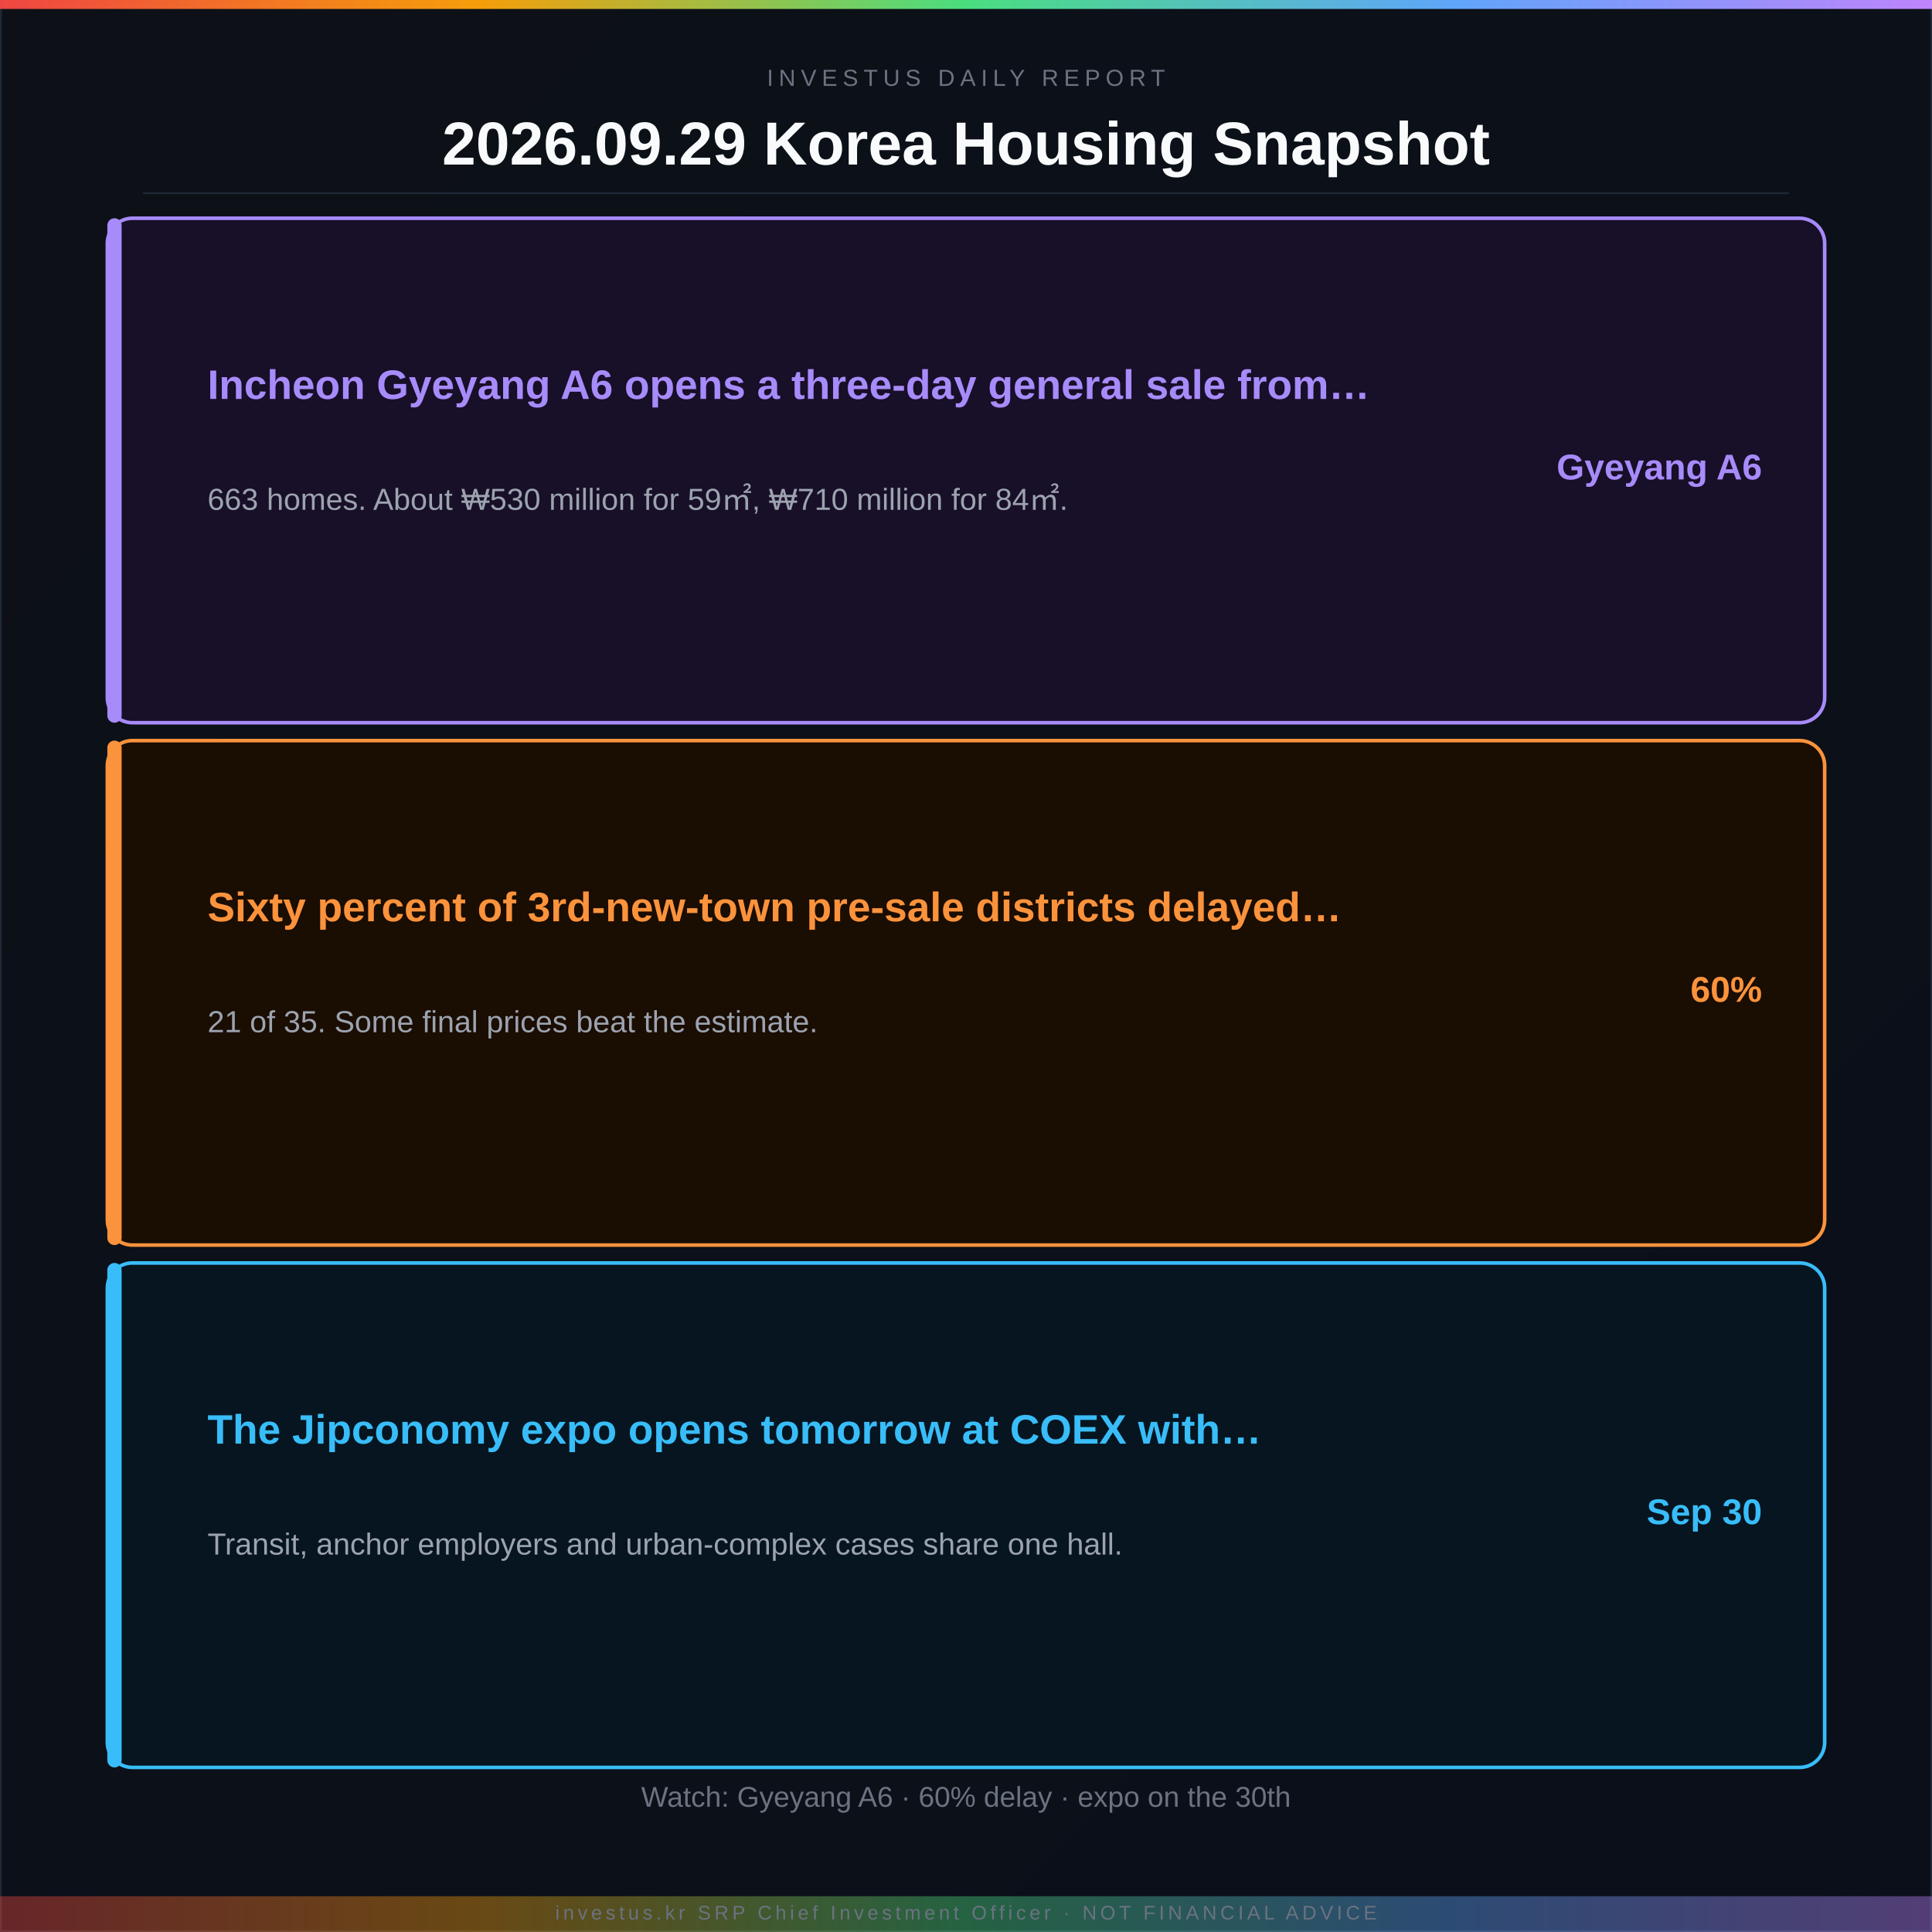
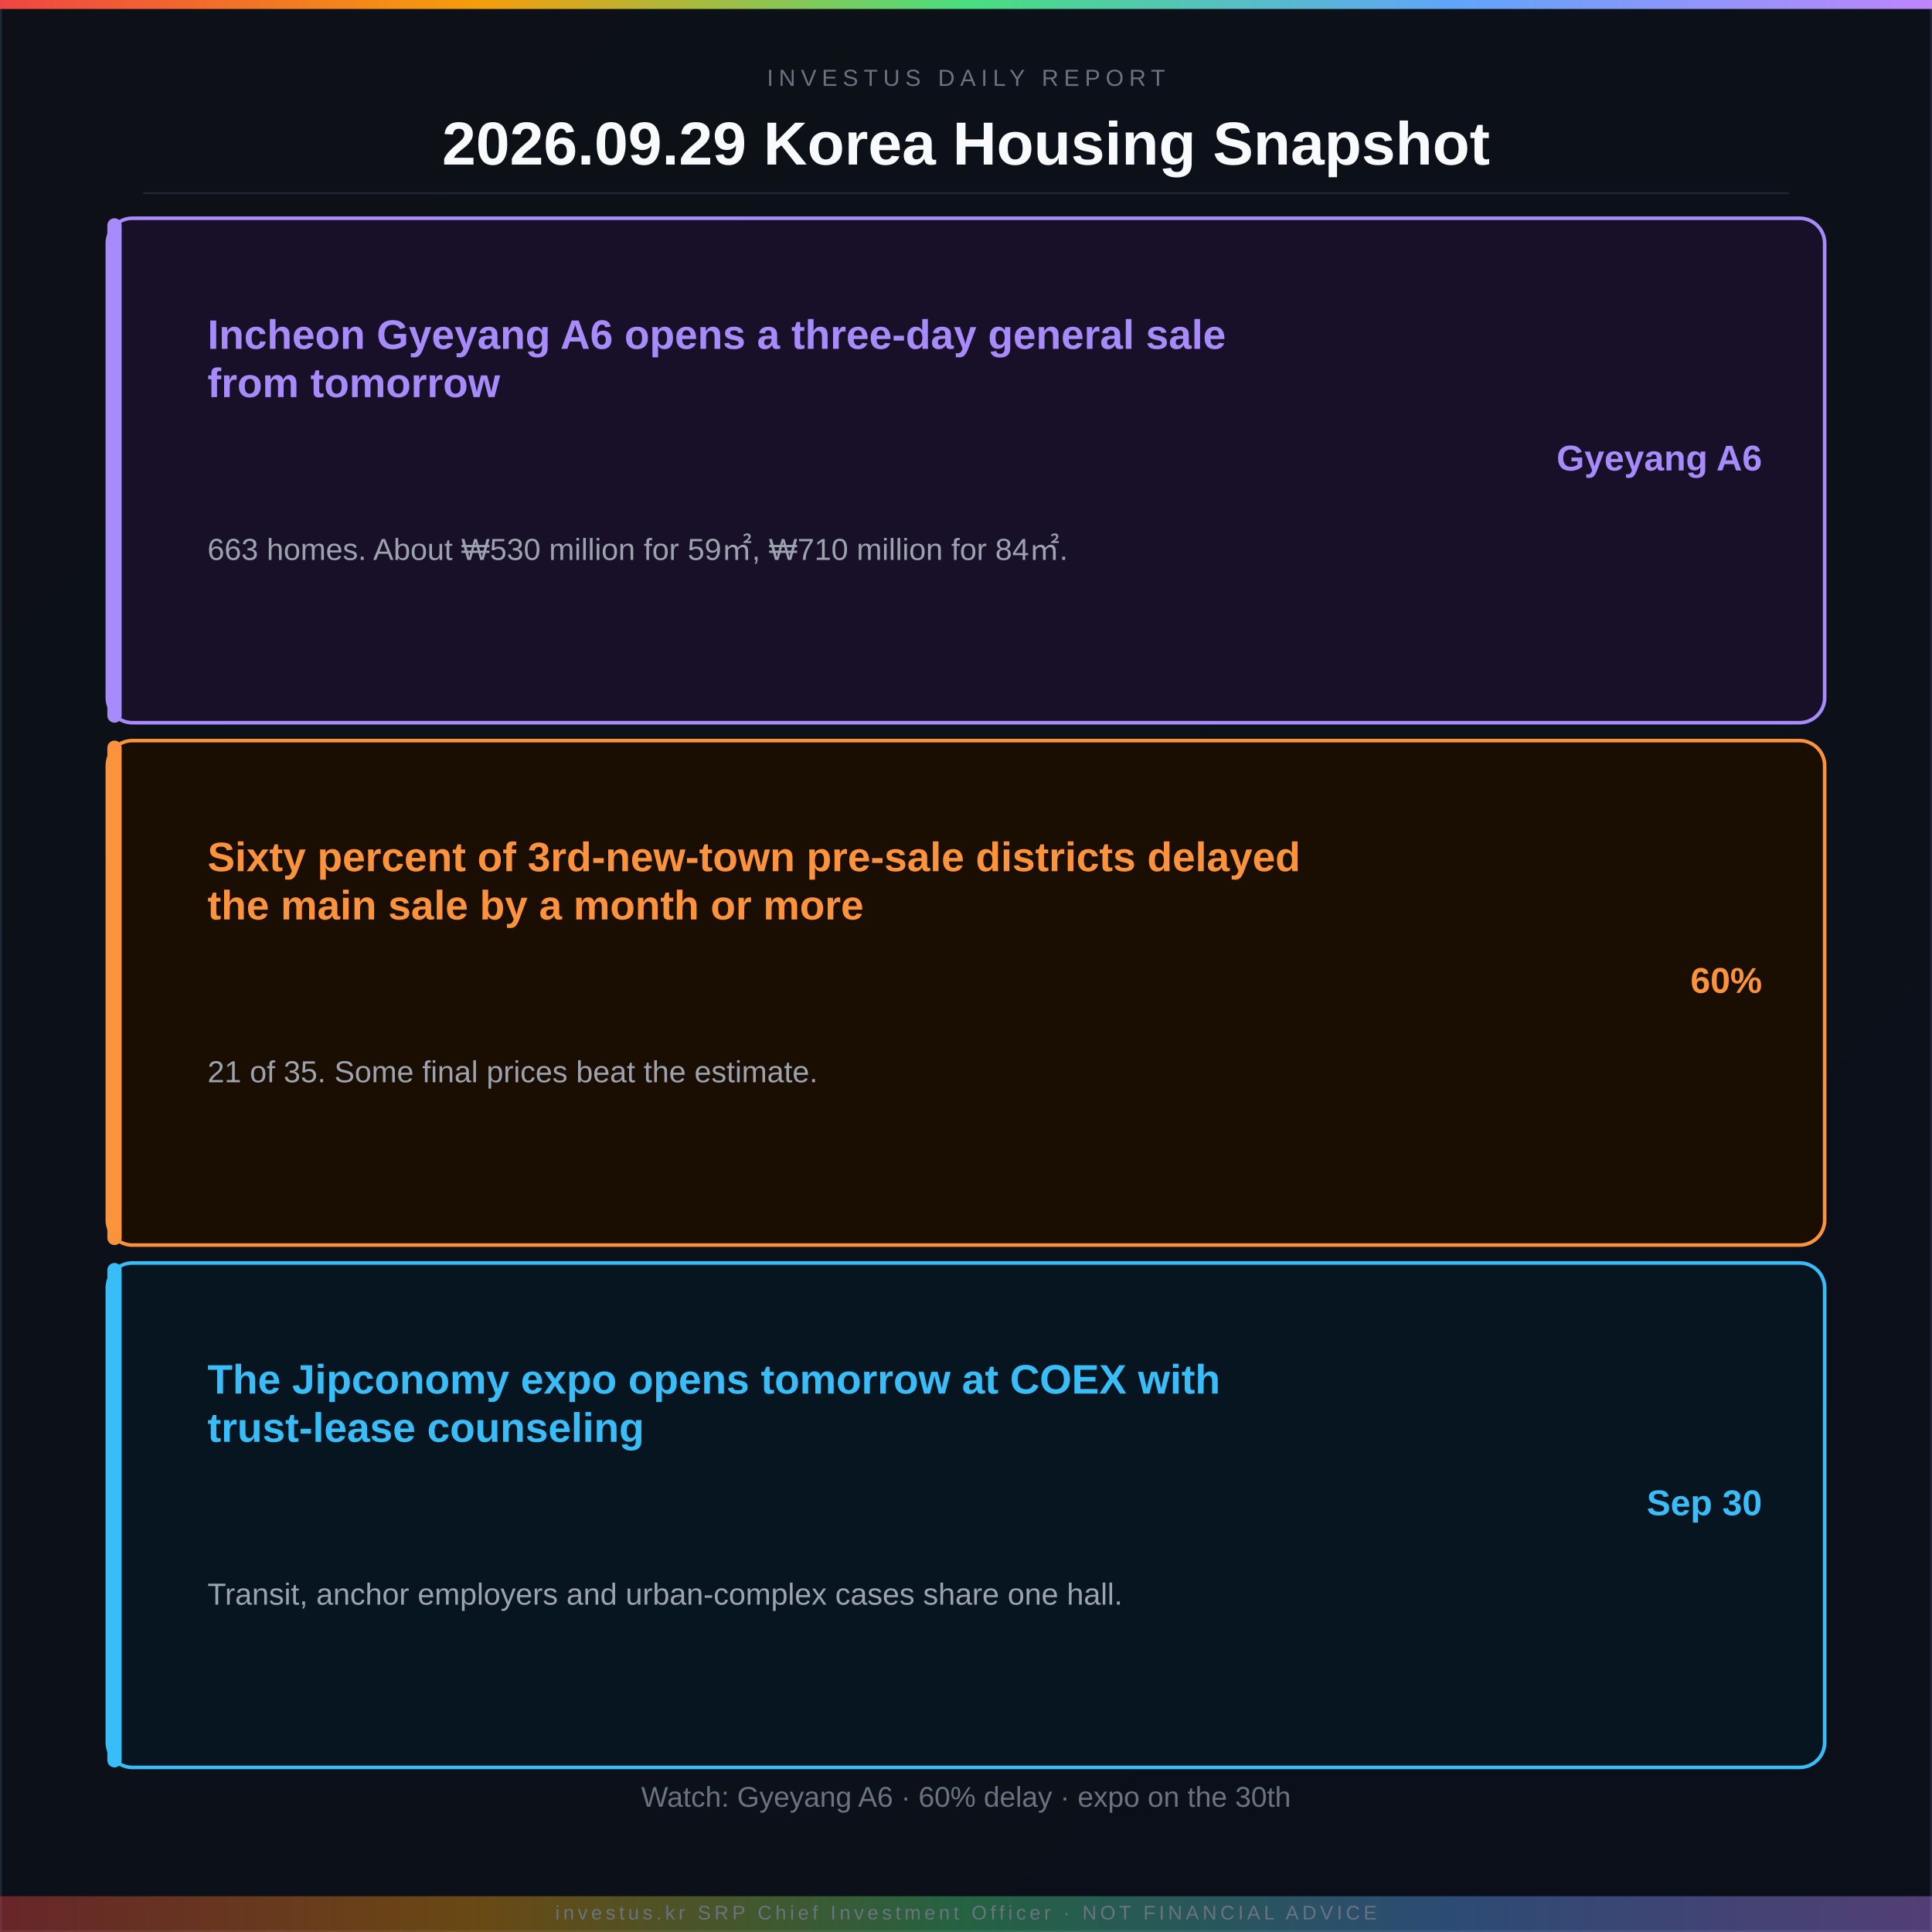
<svg xmlns="http://www.w3.org/2000/svg" viewBox="0 0 1080 1080" width="1080" height="1080">
  <defs>
    <linearGradient id="bg" x1="0%" y1="0%" x2="100%" y2="100%">
      <stop offset="0%" style="stop-color:#0d1117" />
      <stop offset="100%" style="stop-color:#0a0f1a" />
    </linearGradient>
    <linearGradient id="flow" x1="0%" y1="0%" x2="100%" y2="0%">
      <stop offset="0%" style="stop-color:#ef4444" />
      <stop offset="25%" style="stop-color:#f59e0b" />
      <stop offset="50%" style="stop-color:#4ade80" />
      <stop offset="75%" style="stop-color:#60a5fa" />
      <stop offset="100%" style="stop-color:#c084fc" />
    </linearGradient>
  </defs>
  <rect width="1080" height="1080" fill="url(#bg)" />
  <rect width="1080" height="1080" fill="none" stroke="#1f2937" stroke-width="2" />
  <rect x="0" y="0" width="1080" height="5" fill="url(#flow)" />
  <text x="540" y="48" font-family="Arial" font-size="13" fill="#6b7280" text-anchor="middle" letter-spacing="3">INVESTUS DAILY REPORT</text>
  <text x="540" y="92" font-family="Arial Black,Arial" font-size="34" font-weight="900" fill="#f9fafb" text-anchor="middle">2026.09.29 Korea Housing Snapshot</text>
  <line x1="80" y1="108" x2="1000" y2="108" stroke="#1f2937" stroke-width="1" />
  <rect x="60" y="122" width="960" height="282" rx="14" fill="#180f28" stroke="#a78bfa" stroke-width="2" />
  <rect x="60" y="122" width="8" height="282" rx="4" fill="#a78bfa" />
-   <text x="116" y="223" font-family="Arial Black,Arial" font-size="23" font-weight="900" fill="#a78bfa">Incheon Gyeyang A6 opens a three-day general sale from…</text>
-   <text x="116" y="285" font-family="Arial" font-size="17" fill="#9ca3af">663 homes. About ₩530 million for 59㎡, ₩710 million for 84㎡.</text>
-   <text x="985" y="268" font-family="Arial Black,Arial" font-size="20" font-weight="900" fill="#a78bfa" text-anchor="end">Gyeyang A6</text>
+   <text x="116" y="195" font-family="Arial Black,Arial" font-size="23" font-weight="900" fill="#a78bfa">Incheon Gyeyang A6 opens a three-day general sale</text>
+   <text x="116" y="222" font-family="Arial Black,Arial" font-size="23" font-weight="900" fill="#a78bfa">from tomorrow</text>
+   <text x="116" y="313" font-family="Arial" font-size="17" fill="#9ca3af">663 homes. About ₩530 million for 59㎡, ₩710 million for 84㎡.</text>
+   <text x="985" y="263" font-family="Arial Black,Arial" font-size="20" font-weight="900" fill="#a78bfa" text-anchor="end">Gyeyang A6</text>
  <rect x="60" y="414" width="960" height="282" rx="14" fill="#1a0d02" stroke="#fb923c" stroke-width="2" />
  <rect x="60" y="414" width="8" height="282" rx="4" fill="#fb923c" />
-   <text x="116" y="515" font-family="Arial Black,Arial" font-size="23" font-weight="900" fill="#fb923c">Sixty percent of 3rd-new-town pre-sale districts delayed…</text>
-   <text x="116" y="577" font-family="Arial" font-size="17" fill="#9ca3af">21 of 35. Some final prices beat the estimate.</text>
-   <text x="985" y="560" font-family="Arial Black,Arial" font-size="20" font-weight="900" fill="#fb923c" text-anchor="end">60%</text>
+   <text x="116" y="487" font-family="Arial Black,Arial" font-size="23" font-weight="900" fill="#fb923c">Sixty percent of 3rd-new-town pre-sale districts delayed</text>
+   <text x="116" y="514" font-family="Arial Black,Arial" font-size="23" font-weight="900" fill="#fb923c">the main sale by a month or more</text>
+   <text x="116" y="605" font-family="Arial" font-size="17" fill="#9ca3af">21 of 35. Some final prices beat the estimate.</text>
+   <text x="985" y="555" font-family="Arial Black,Arial" font-size="20" font-weight="900" fill="#fb923c" text-anchor="end">60%</text>
  <rect x="60" y="706" width="960" height="282" rx="14" fill="#061520" stroke="#38bdf8" stroke-width="2" />
  <rect x="60" y="706" width="8" height="282" rx="4" fill="#38bdf8" />
-   <text x="116" y="807" font-family="Arial Black,Arial" font-size="23" font-weight="900" fill="#38bdf8">The Jipconomy expo opens tomorrow at COEX with…</text>
-   <text x="116" y="869" font-family="Arial" font-size="17" fill="#9ca3af">Transit, anchor employers and urban-complex cases share one hall.</text>
-   <text x="985" y="852" font-family="Arial Black,Arial" font-size="20" font-weight="900" fill="#38bdf8" text-anchor="end">Sep 30</text>
+   <text x="116" y="779" font-family="Arial Black,Arial" font-size="23" font-weight="900" fill="#38bdf8">The Jipconomy expo opens tomorrow at COEX with</text>
+   <text x="116" y="806" font-family="Arial Black,Arial" font-size="23" font-weight="900" fill="#38bdf8">trust-lease counseling</text>
+   <text x="116" y="897" font-family="Arial" font-size="17" fill="#9ca3af">Transit, anchor employers and urban-complex cases share one hall.</text>
+   <text x="985" y="847" font-family="Arial Black,Arial" font-size="20" font-weight="900" fill="#38bdf8" text-anchor="end">Sep 30</text>
  <text x="540" y="1010" font-family="Arial" font-size="16" fill="#6b7280" text-anchor="middle">Watch: Gyeyang A6 · 60% delay · expo on the 30th</text>
  <rect x="0" y="1060" width="1080" height="20" fill="url(#flow)" opacity=".4" />
  <text x="540" y="1073" font-family="Arial" font-size="11" fill="#6b7280" text-anchor="middle" letter-spacing="2">investus.kr SRP Chief Investment Officer · NOT FINANCIAL ADVICE</text>
</svg>
